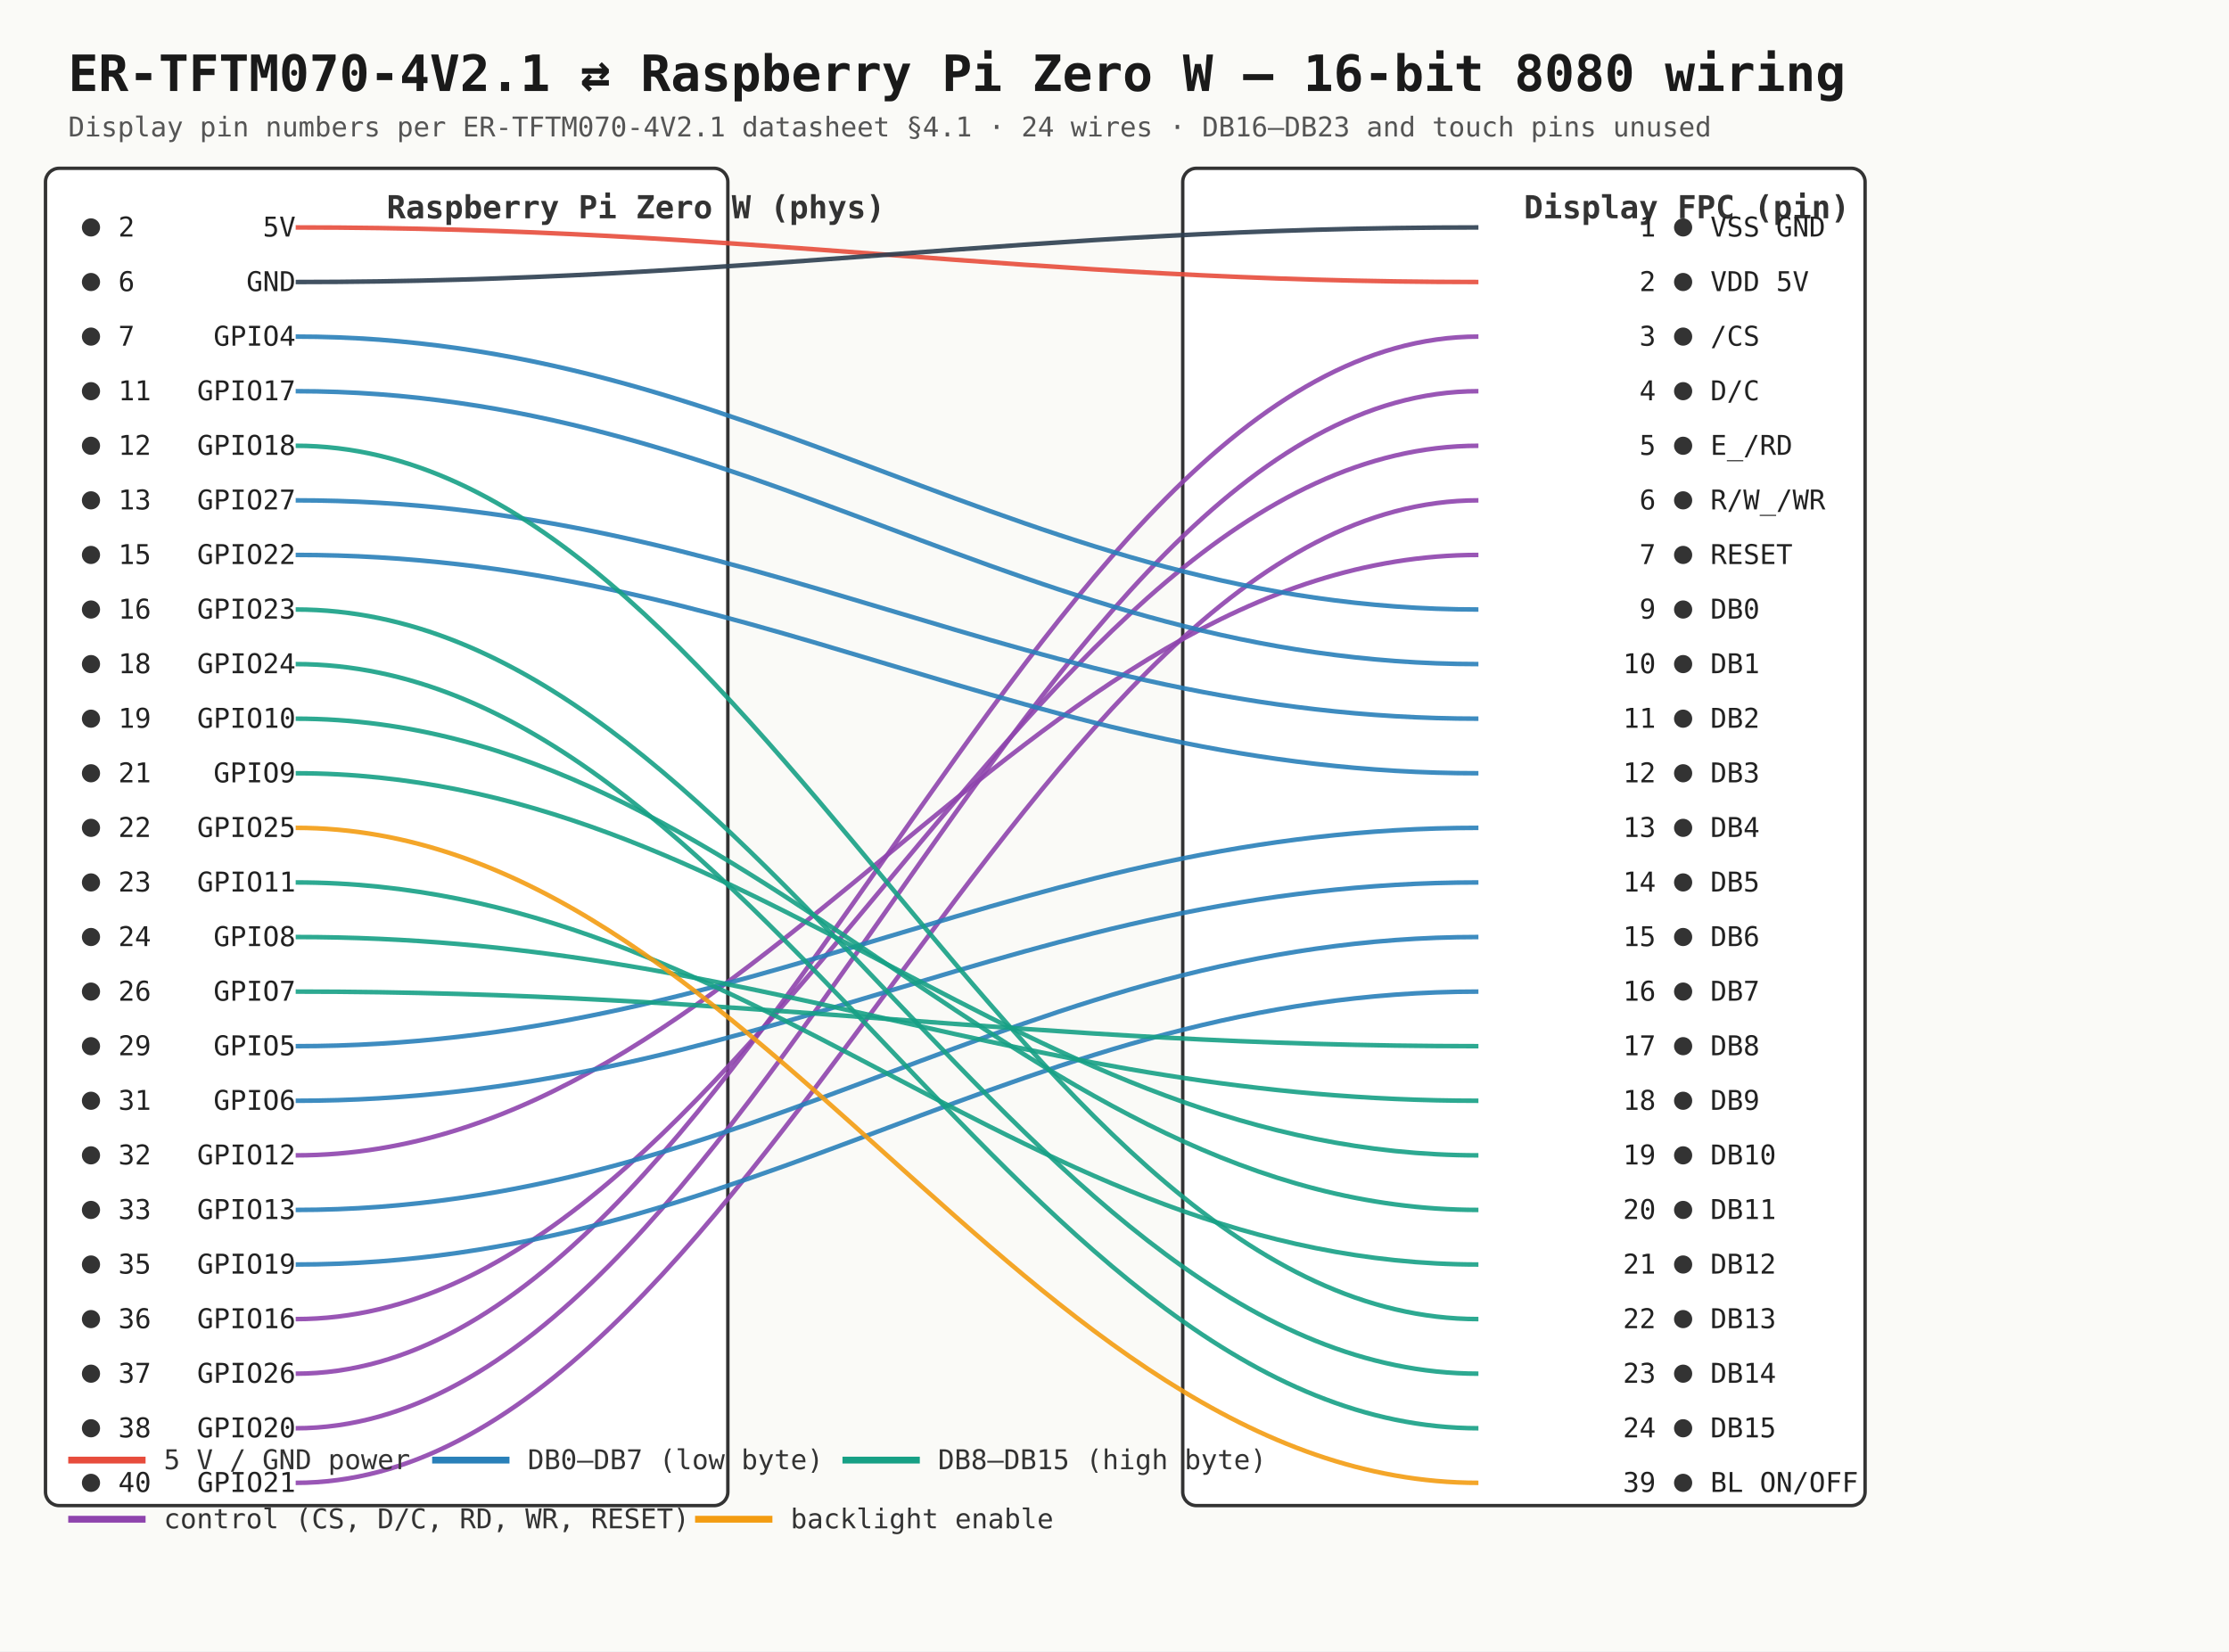
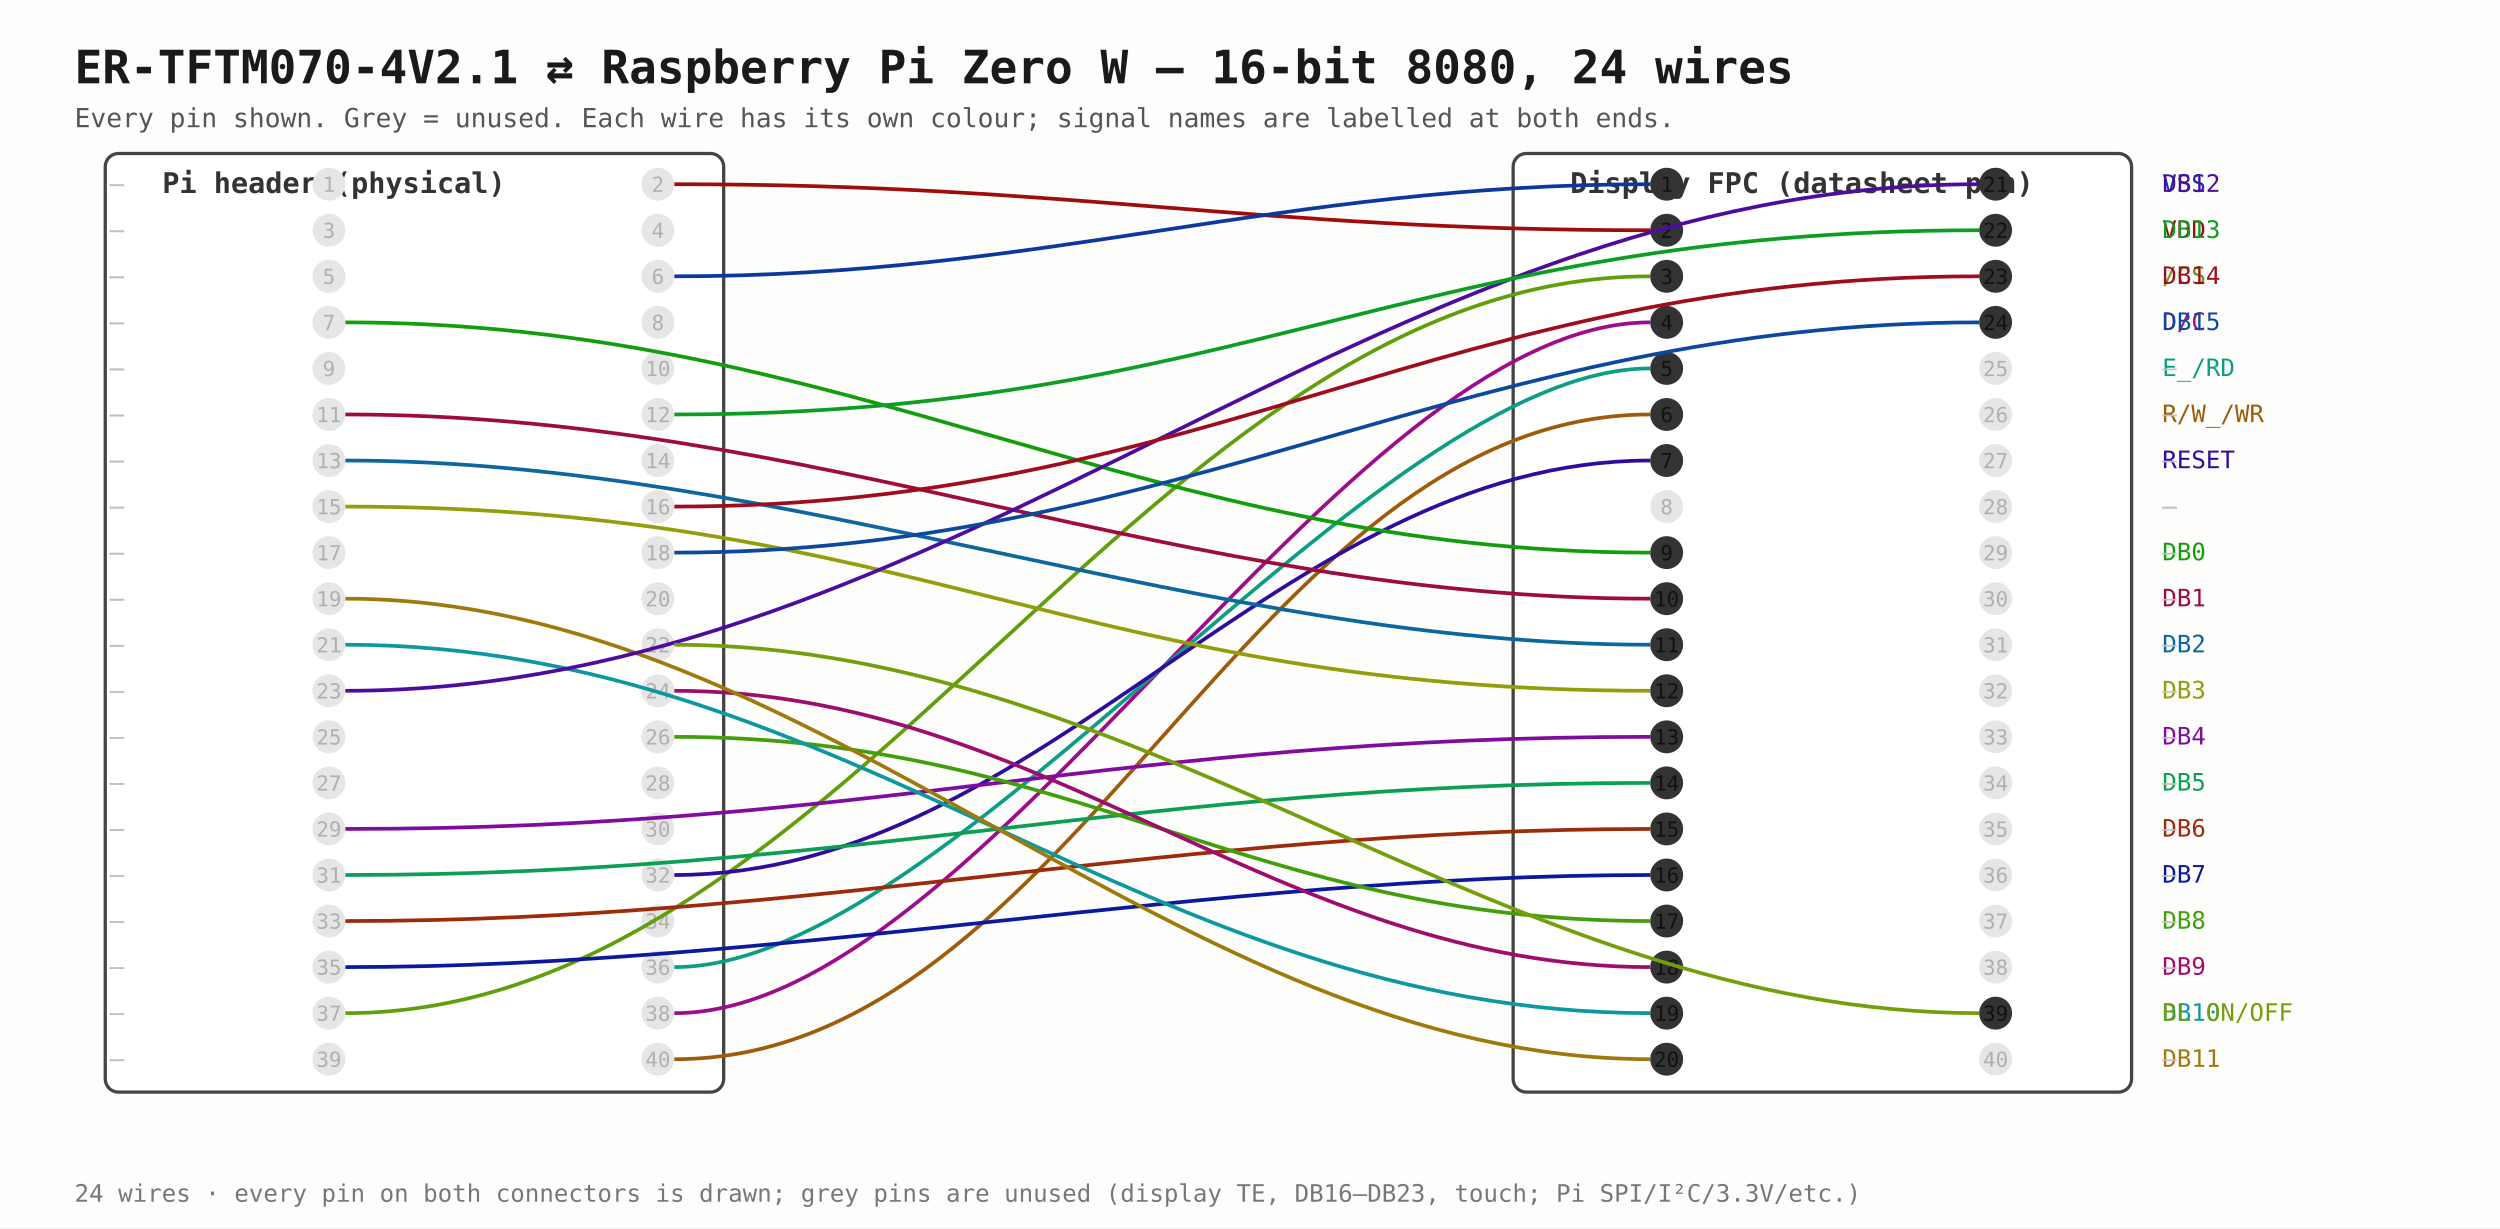
- <svg xmlns="http://www.w3.org/2000/svg" viewBox="0 0 980 726" font-family="ui-monospace, SFMono-Regular, Menlo, monospace">
-   <rect width="980" height="726" fill="#fafaf7" />
-   <text x="30" y="40" font-size="22" font-weight="bold" fill="#1a1a1a">ER-TFTM070-4V2.1 ⇄ Raspberry Pi Zero W — 16-bit 8080 wiring</text>
-   <text x="30" y="60" font-size="12" fill="#555">Display pin numbers per ER-TFTM070-4V2.1 datasheet §4.1 · 24 wires · DB16–DB23 and touch pins unused</text>
-   <rect x="20" y="74" width="300" height="588" rx="6" fill="#ffffff" stroke="#333" stroke-width="1.5" />
-   <text x="170" y="96" font-size="14" font-weight="bold" fill="#333">Raspberry Pi Zero W (phys)</text>
-   <rect x="520" y="74" width="300" height="588" rx="6" fill="#ffffff" stroke="#333" stroke-width="1.5" />
-   <text x="670" y="96" font-size="14" font-weight="bold" fill="#333">Display FPC (pin)</text>
-   <circle cx="40" cy="100" r="4" fill="#333" />
-   <text x="52" y="104" font-size="12" fill="#222">2</text>
-   <text x="130" y="104" font-size="12" text-anchor="end" fill="#222">5V</text>
-   <circle cx="40" cy="124" r="4" fill="#333" />
-   <text x="52" y="128" font-size="12" fill="#222">6</text>
-   <text x="130" y="128" font-size="12" text-anchor="end" fill="#222">GND</text>
-   <circle cx="40" cy="148" r="4" fill="#333" />
-   <text x="52" y="152" font-size="12" fill="#222">7</text>
-   <text x="130" y="152" font-size="12" text-anchor="end" fill="#222">GPIO4</text>
-   <circle cx="40" cy="172" r="4" fill="#333" />
-   <text x="52" y="176" font-size="12" fill="#222">11</text>
-   <text x="130" y="176" font-size="12" text-anchor="end" fill="#222">GPIO17</text>
-   <circle cx="40" cy="196" r="4" fill="#333" />
-   <text x="52" y="200" font-size="12" fill="#222">12</text>
-   <text x="130" y="200" font-size="12" text-anchor="end" fill="#222">GPIO18</text>
-   <circle cx="40" cy="220" r="4" fill="#333" />
-   <text x="52" y="224" font-size="12" fill="#222">13</text>
-   <text x="130" y="224" font-size="12" text-anchor="end" fill="#222">GPIO27</text>
-   <circle cx="40" cy="244" r="4" fill="#333" />
-   <text x="52" y="248" font-size="12" fill="#222">15</text>
-   <text x="130" y="248" font-size="12" text-anchor="end" fill="#222">GPIO22</text>
-   <circle cx="40" cy="268" r="4" fill="#333" />
-   <text x="52" y="272" font-size="12" fill="#222">16</text>
-   <text x="130" y="272" font-size="12" text-anchor="end" fill="#222">GPIO23</text>
-   <circle cx="40" cy="292" r="4" fill="#333" />
-   <text x="52" y="296" font-size="12" fill="#222">18</text>
-   <text x="130" y="296" font-size="12" text-anchor="end" fill="#222">GPIO24</text>
-   <circle cx="40" cy="316" r="4" fill="#333" />
-   <text x="52" y="320" font-size="12" fill="#222">19</text>
-   <text x="130" y="320" font-size="12" text-anchor="end" fill="#222">GPIO10</text>
-   <circle cx="40" cy="340" r="4" fill="#333" />
-   <text x="52" y="344" font-size="12" fill="#222">21</text>
-   <text x="130" y="344" font-size="12" text-anchor="end" fill="#222">GPIO9</text>
-   <circle cx="40" cy="364" r="4" fill="#333" />
-   <text x="52" y="368" font-size="12" fill="#222">22</text>
-   <text x="130" y="368" font-size="12" text-anchor="end" fill="#222">GPIO25</text>
-   <circle cx="40" cy="388" r="4" fill="#333" />
-   <text x="52" y="392" font-size="12" fill="#222">23</text>
-   <text x="130" y="392" font-size="12" text-anchor="end" fill="#222">GPIO11</text>
-   <circle cx="40" cy="412" r="4" fill="#333" />
-   <text x="52" y="416" font-size="12" fill="#222">24</text>
-   <text x="130" y="416" font-size="12" text-anchor="end" fill="#222">GPIO8</text>
-   <circle cx="40" cy="436" r="4" fill="#333" />
-   <text x="52" y="440" font-size="12" fill="#222">26</text>
-   <text x="130" y="440" font-size="12" text-anchor="end" fill="#222">GPIO7</text>
-   <circle cx="40" cy="460" r="4" fill="#333" />
-   <text x="52" y="464" font-size="12" fill="#222">29</text>
-   <text x="130" y="464" font-size="12" text-anchor="end" fill="#222">GPIO5</text>
-   <circle cx="40" cy="484" r="4" fill="#333" />
-   <text x="52" y="488" font-size="12" fill="#222">31</text>
-   <text x="130" y="488" font-size="12" text-anchor="end" fill="#222">GPIO6</text>
-   <circle cx="40" cy="508" r="4" fill="#333" />
-   <text x="52" y="512" font-size="12" fill="#222">32</text>
-   <text x="130" y="512" font-size="12" text-anchor="end" fill="#222">GPIO12</text>
-   <circle cx="40" cy="532" r="4" fill="#333" />
-   <text x="52" y="536" font-size="12" fill="#222">33</text>
-   <text x="130" y="536" font-size="12" text-anchor="end" fill="#222">GPIO13</text>
-   <circle cx="40" cy="556" r="4" fill="#333" />
-   <text x="52" y="560" font-size="12" fill="#222">35</text>
-   <text x="130" y="560" font-size="12" text-anchor="end" fill="#222">GPIO19</text>
-   <circle cx="40" cy="580" r="4" fill="#333" />
-   <text x="52" y="584" font-size="12" fill="#222">36</text>
-   <text x="130" y="584" font-size="12" text-anchor="end" fill="#222">GPIO16</text>
-   <circle cx="40" cy="604" r="4" fill="#333" />
-   <text x="52" y="608" font-size="12" fill="#222">37</text>
-   <text x="130" y="608" font-size="12" text-anchor="end" fill="#222">GPIO26</text>
-   <circle cx="40" cy="628" r="4" fill="#333" />
-   <text x="52" y="632" font-size="12" fill="#222">38</text>
-   <text x="130" y="632" font-size="12" text-anchor="end" fill="#222">GPIO20</text>
-   <circle cx="40" cy="652" r="4" fill="#333" />
-   <text x="52" y="656" font-size="12" fill="#222">40</text>
-   <text x="130" y="656" font-size="12" text-anchor="end" fill="#222">GPIO21</text>
-   <circle cx="740" cy="100" r="4" fill="#333" />
-   <text x="728" y="104" font-size="12" text-anchor="end" fill="#222">1</text>
-   <text x="752" y="104" font-size="12" fill="#222">VSS GND</text>
-   <circle cx="740" cy="124" r="4" fill="#333" />
-   <text x="728" y="128" font-size="12" text-anchor="end" fill="#222">2</text>
-   <text x="752" y="128" font-size="12" fill="#222">VDD 5V</text>
-   <circle cx="740" cy="148" r="4" fill="#333" />
-   <text x="728" y="152" font-size="12" text-anchor="end" fill="#222">3</text>
-   <text x="752" y="152" font-size="12" fill="#222">/CS</text>
-   <circle cx="740" cy="172" r="4" fill="#333" />
-   <text x="728" y="176" font-size="12" text-anchor="end" fill="#222">4</text>
-   <text x="752" y="176" font-size="12" fill="#222">D/C</text>
-   <circle cx="740" cy="196" r="4" fill="#333" />
-   <text x="728" y="200" font-size="12" text-anchor="end" fill="#222">5</text>
-   <text x="752" y="200" font-size="12" fill="#222">E_/RD</text>
-   <circle cx="740" cy="220" r="4" fill="#333" />
-   <text x="728" y="224" font-size="12" text-anchor="end" fill="#222">6</text>
-   <text x="752" y="224" font-size="12" fill="#222">R/W_/WR</text>
-   <circle cx="740" cy="244" r="4" fill="#333" />
-   <text x="728" y="248" font-size="12" text-anchor="end" fill="#222">7</text>
-   <text x="752" y="248" font-size="12" fill="#222">RESET</text>
-   <circle cx="740" cy="268" r="4" fill="#333" />
-   <text x="728" y="272" font-size="12" text-anchor="end" fill="#222">9</text>
-   <text x="752" y="272" font-size="12" fill="#222">DB0</text>
-   <circle cx="740" cy="292" r="4" fill="#333" />
-   <text x="728" y="296" font-size="12" text-anchor="end" fill="#222">10</text>
-   <text x="752" y="296" font-size="12" fill="#222">DB1</text>
-   <circle cx="740" cy="316" r="4" fill="#333" />
-   <text x="728" y="320" font-size="12" text-anchor="end" fill="#222">11</text>
-   <text x="752" y="320" font-size="12" fill="#222">DB2</text>
-   <circle cx="740" cy="340" r="4" fill="#333" />
-   <text x="728" y="344" font-size="12" text-anchor="end" fill="#222">12</text>
-   <text x="752" y="344" font-size="12" fill="#222">DB3</text>
-   <circle cx="740" cy="364" r="4" fill="#333" />
-   <text x="728" y="368" font-size="12" text-anchor="end" fill="#222">13</text>
-   <text x="752" y="368" font-size="12" fill="#222">DB4</text>
-   <circle cx="740" cy="388" r="4" fill="#333" />
-   <text x="728" y="392" font-size="12" text-anchor="end" fill="#222">14</text>
-   <text x="752" y="392" font-size="12" fill="#222">DB5</text>
-   <circle cx="740" cy="412" r="4" fill="#333" />
-   <text x="728" y="416" font-size="12" text-anchor="end" fill="#222">15</text>
-   <text x="752" y="416" font-size="12" fill="#222">DB6</text>
-   <circle cx="740" cy="436" r="4" fill="#333" />
-   <text x="728" y="440" font-size="12" text-anchor="end" fill="#222">16</text>
-   <text x="752" y="440" font-size="12" fill="#222">DB7</text>
-   <circle cx="740" cy="460" r="4" fill="#333" />
-   <text x="728" y="464" font-size="12" text-anchor="end" fill="#222">17</text>
-   <text x="752" y="464" font-size="12" fill="#222">DB8</text>
-   <circle cx="740" cy="484" r="4" fill="#333" />
-   <text x="728" y="488" font-size="12" text-anchor="end" fill="#222">18</text>
-   <text x="752" y="488" font-size="12" fill="#222">DB9</text>
-   <circle cx="740" cy="508" r="4" fill="#333" />
-   <text x="728" y="512" font-size="12" text-anchor="end" fill="#222">19</text>
-   <text x="752" y="512" font-size="12" fill="#222">DB10</text>
-   <circle cx="740" cy="532" r="4" fill="#333" />
-   <text x="728" y="536" font-size="12" text-anchor="end" fill="#222">20</text>
-   <text x="752" y="536" font-size="12" fill="#222">DB11</text>
-   <circle cx="740" cy="556" r="4" fill="#333" />
-   <text x="728" y="560" font-size="12" text-anchor="end" fill="#222">21</text>
-   <text x="752" y="560" font-size="12" fill="#222">DB12</text>
-   <circle cx="740" cy="580" r="4" fill="#333" />
-   <text x="728" y="584" font-size="12" text-anchor="end" fill="#222">22</text>
-   <text x="752" y="584" font-size="12" fill="#222">DB13</text>
-   <circle cx="740" cy="604" r="4" fill="#333" />
-   <text x="728" y="608" font-size="12" text-anchor="end" fill="#222">23</text>
-   <text x="752" y="608" font-size="12" fill="#222">DB14</text>
-   <circle cx="740" cy="628" r="4" fill="#333" />
-   <text x="728" y="632" font-size="12" text-anchor="end" fill="#222">24</text>
-   <text x="752" y="632" font-size="12" fill="#222">DB15</text>
-   <circle cx="740" cy="652" r="4" fill="#333" />
-   <text x="728" y="656" font-size="12" text-anchor="end" fill="#222">39</text>
-   <text x="752" y="656" font-size="12" fill="#222">BL ON/OFF</text>
-   <path d="M 130 100 C 330.0 100, 450.0 124, 650 124" fill="none" stroke="#e74c3c" stroke-width="2" opacity="0.9" />
-   <path d="M 130 124 C 330.0 124, 450.0 100, 650 100" fill="none" stroke="#2c3e50" stroke-width="2" opacity="0.9" />
-   <path d="M 130 604 C 330.0 604, 450.0 148, 650 148" fill="none" stroke="#8e44ad" stroke-width="2" opacity="0.9" />
-   <path d="M 130 628 C 330.0 628, 450.0 172, 650 172" fill="none" stroke="#8e44ad" stroke-width="2" opacity="0.9" />
-   <path d="M 130 580 C 330.0 580, 450.0 196, 650 196" fill="none" stroke="#8e44ad" stroke-width="2" opacity="0.9" />
-   <path d="M 130 652 C 330.0 652, 450.0 220, 650 220" fill="none" stroke="#8e44ad" stroke-width="2" opacity="0.9" />
-   <path d="M 130 508 C 330.0 508, 450.0 244, 650 244" fill="none" stroke="#8e44ad" stroke-width="2" opacity="0.9" />
-   <path d="M 130 148 C 330.0 148, 450.0 268, 650 268" fill="none" stroke="#2980b9" stroke-width="2" opacity="0.9" />
-   <path d="M 130 172 C 330.0 172, 450.0 292, 650 292" fill="none" stroke="#2980b9" stroke-width="2" opacity="0.9" />
-   <path d="M 130 220 C 330.0 220, 450.0 316, 650 316" fill="none" stroke="#2980b9" stroke-width="2" opacity="0.9" />
-   <path d="M 130 244 C 330.0 244, 450.0 340, 650 340" fill="none" stroke="#2980b9" stroke-width="2" opacity="0.9" />
-   <path d="M 130 460 C 330.0 460, 450.0 364, 650 364" fill="none" stroke="#2980b9" stroke-width="2" opacity="0.9" />
-   <path d="M 130 484 C 330.0 484, 450.0 388, 650 388" fill="none" stroke="#2980b9" stroke-width="2" opacity="0.9" />
-   <path d="M 130 532 C 330.0 532, 450.0 412, 650 412" fill="none" stroke="#2980b9" stroke-width="2" opacity="0.9" />
-   <path d="M 130 556 C 330.0 556, 450.0 436, 650 436" fill="none" stroke="#2980b9" stroke-width="2" opacity="0.9" />
-   <path d="M 130 436 C 330.0 436, 450.0 460, 650 460" fill="none" stroke="#16a085" stroke-width="2" opacity="0.9" />
-   <path d="M 130 412 C 330.0 412, 450.0 484, 650 484" fill="none" stroke="#16a085" stroke-width="2" opacity="0.9" />
-   <path d="M 130 340 C 330.0 340, 450.0 508, 650 508" fill="none" stroke="#16a085" stroke-width="2" opacity="0.9" />
-   <path d="M 130 316 C 330.0 316, 450.0 532, 650 532" fill="none" stroke="#16a085" stroke-width="2" opacity="0.9" />
-   <path d="M 130 388 C 330.0 388, 450.0 556, 650 556" fill="none" stroke="#16a085" stroke-width="2" opacity="0.9" />
-   <path d="M 130 196 C 330.0 196, 450.0 580, 650 580" fill="none" stroke="#16a085" stroke-width="2" opacity="0.9" />
-   <path d="M 130 268 C 330.0 268, 450.0 604, 650 604" fill="none" stroke="#16a085" stroke-width="2" opacity="0.9" />
-   <path d="M 130 292 C 330.0 292, 450.0 628, 650 628" fill="none" stroke="#16a085" stroke-width="2" opacity="0.9" />
-   <path d="M 130 364 C 330.0 364, 450.0 652, 650 652" fill="none" stroke="#f39c12" stroke-width="2" opacity="0.9" />
-   <line x1="30" y1="642" x2="64" y2="642" stroke="#e74c3c" stroke-width="3" />
-   <text x="72" y="646" font-size="12" fill="#333">5 V / GND power</text>
-   <line x1="190.0" y1="642" x2="224.0" y2="642" stroke="#2980b9" stroke-width="3" />
-   <text x="232.0" y="646" font-size="12" fill="#333">DB0–DB7 (low byte)</text>
-   <line x1="370.4" y1="642" x2="404.4" y2="642" stroke="#16a085" stroke-width="3" />
-   <text x="412.4" y="646" font-size="12" fill="#333">DB8–DB15 (high byte)</text>
-   <line x1="30" y1="668" x2="64" y2="668" stroke="#8e44ad" stroke-width="3" />
-   <text x="72" y="672" font-size="12" fill="#333">control (CS, D/C, RD, WR, RESET)</text>
-   <line x1="305.6" y1="668" x2="339.6" y2="668" stroke="#f39c12" stroke-width="3" />
-   <text x="347.6" y="672" font-size="12" fill="#333">backlight enable</text>
+ <svg xmlns="http://www.w3.org/2000/svg" viewBox="0 0 1140 560" font-family="ui-monospace, SFMono-Regular, Menlo, monospace">
+   <rect width="1140" height="560" fill="#fdfdfb" />
+   <text x="34" y="38" font-size="21" font-weight="bold" fill="#1a1a1a">ER-TFTM070-4V2.1 ⇄ Raspberry Pi Zero W — 16-bit 8080, 24 wires</text>
+   <text x="34" y="58" font-size="12" fill="#555">Every pin shown. Grey = unused. Each wire has its own colour; signal names are labelled at both ends.</text>
+   <rect x="48" y="70" width="282" height="428" rx="6" fill="#ffffff" stroke="#444" stroke-width="1.5" />
+   <text x="74" y="88" font-size="13" font-weight="bold" fill="#333">Pi header (physical)</text>
+   <rect x="690" y="70" width="282" height="428" rx="6" fill="#ffffff" stroke="#444" stroke-width="1.5" />
+   <text x="716" y="88" font-size="13" font-weight="bold" fill="#333">Display FPC (datasheet pin)</text>
+   <circle cx="150" cy="84" r="7.5" fill="#e6e6e6" />
+   <text x="150" y="87.5" font-size="9.5" text-anchor="middle" fill="#b0b0b0">1</text>
+   <text x="50" y="87.5" font-size="11" fill="#c0c0c0">—</text>
+   <circle cx="300" cy="84" r="7.5" fill="#e6e6e6" />
+   <text x="300" y="87.5" font-size="9.5" text-anchor="middle" fill="#b0b0b0">2</text>
+   <text x="50" y="87.5" font-size="11" fill="#c0c0c0">—</text>
+   <circle cx="150" cy="105" r="7.5" fill="#e6e6e6" />
+   <text x="150" y="108.5" font-size="9.5" text-anchor="middle" fill="#b0b0b0">3</text>
+   <text x="50" y="108.5" font-size="11" fill="#c0c0c0">—</text>
+   <circle cx="300" cy="105" r="7.5" fill="#e6e6e6" />
+   <text x="300" y="108.5" font-size="9.5" text-anchor="middle" fill="#b0b0b0">4</text>
+   <text x="50" y="108.5" font-size="11" fill="#c0c0c0">—</text>
+   <circle cx="150" cy="126" r="7.5" fill="#e6e6e6" />
+   <text x="150" y="129.5" font-size="9.5" text-anchor="middle" fill="#b0b0b0">5</text>
+   <text x="50" y="129.5" font-size="11" fill="#c0c0c0">—</text>
+   <circle cx="300" cy="126" r="7.5" fill="#e6e6e6" />
+   <text x="300" y="129.5" font-size="9.5" text-anchor="middle" fill="#b0b0b0">6</text>
+   <text x="50" y="129.5" font-size="11" fill="#c0c0c0">—</text>
+   <circle cx="150" cy="147" r="7.5" fill="#e6e6e6" />
+   <text x="150" y="150.5" font-size="9.5" text-anchor="middle" fill="#b0b0b0">7</text>
+   <text x="50" y="150.5" font-size="11" fill="#c0c0c0">—</text>
+   <circle cx="300" cy="147" r="7.5" fill="#e6e6e6" />
+   <text x="300" y="150.5" font-size="9.5" text-anchor="middle" fill="#b0b0b0">8</text>
+   <text x="50" y="150.5" font-size="11" fill="#c0c0c0">—</text>
+   <circle cx="150" cy="168" r="7.5" fill="#e6e6e6" />
+   <text x="150" y="171.5" font-size="9.5" text-anchor="middle" fill="#b0b0b0">9</text>
+   <text x="50" y="171.5" font-size="11" fill="#c0c0c0">—</text>
+   <circle cx="300" cy="168" r="7.5" fill="#e6e6e6" />
+   <text x="300" y="171.5" font-size="9.5" text-anchor="middle" fill="#b0b0b0">10</text>
+   <text x="50" y="171.5" font-size="11" fill="#c0c0c0">—</text>
+   <circle cx="150" cy="189" r="7.5" fill="#e6e6e6" />
+   <text x="150" y="192.5" font-size="9.5" text-anchor="middle" fill="#b0b0b0">11</text>
+   <text x="50" y="192.5" font-size="11" fill="#c0c0c0">—</text>
+   <circle cx="300" cy="189" r="7.5" fill="#e6e6e6" />
+   <text x="300" y="192.5" font-size="9.5" text-anchor="middle" fill="#b0b0b0">12</text>
+   <text x="50" y="192.5" font-size="11" fill="#c0c0c0">—</text>
+   <circle cx="150" cy="210" r="7.5" fill="#e6e6e6" />
+   <text x="150" y="213.5" font-size="9.5" text-anchor="middle" fill="#b0b0b0">13</text>
+   <text x="50" y="213.5" font-size="11" fill="#c0c0c0">—</text>
+   <circle cx="300" cy="210" r="7.5" fill="#e6e6e6" />
+   <text x="300" y="213.5" font-size="9.5" text-anchor="middle" fill="#b0b0b0">14</text>
+   <text x="50" y="213.5" font-size="11" fill="#c0c0c0">—</text>
+   <circle cx="150" cy="231" r="7.5" fill="#e6e6e6" />
+   <text x="150" y="234.5" font-size="9.5" text-anchor="middle" fill="#b0b0b0">15</text>
+   <text x="50" y="234.5" font-size="11" fill="#c0c0c0">—</text>
+   <circle cx="300" cy="231" r="7.5" fill="#e6e6e6" />
+   <text x="300" y="234.5" font-size="9.5" text-anchor="middle" fill="#b0b0b0">16</text>
+   <text x="50" y="234.5" font-size="11" fill="#c0c0c0">—</text>
+   <circle cx="150" cy="252" r="7.5" fill="#e6e6e6" />
+   <text x="150" y="255.5" font-size="9.5" text-anchor="middle" fill="#b0b0b0">17</text>
+   <text x="50" y="255.5" font-size="11" fill="#c0c0c0">—</text>
+   <circle cx="300" cy="252" r="7.5" fill="#e6e6e6" />
+   <text x="300" y="255.5" font-size="9.5" text-anchor="middle" fill="#b0b0b0">18</text>
+   <text x="50" y="255.5" font-size="11" fill="#c0c0c0">—</text>
+   <circle cx="150" cy="273" r="7.5" fill="#e6e6e6" />
+   <text x="150" y="276.5" font-size="9.5" text-anchor="middle" fill="#b0b0b0">19</text>
+   <text x="50" y="276.5" font-size="11" fill="#c0c0c0">—</text>
+   <circle cx="300" cy="273" r="7.5" fill="#e6e6e6" />
+   <text x="300" y="276.5" font-size="9.5" text-anchor="middle" fill="#b0b0b0">20</text>
+   <text x="50" y="276.5" font-size="11" fill="#c0c0c0">—</text>
+   <circle cx="150" cy="294" r="7.5" fill="#e6e6e6" />
+   <text x="150" y="297.5" font-size="9.5" text-anchor="middle" fill="#b0b0b0">21</text>
+   <text x="50" y="297.5" font-size="11" fill="#c0c0c0">—</text>
+   <circle cx="300" cy="294" r="7.5" fill="#e6e6e6" />
+   <text x="300" y="297.5" font-size="9.5" text-anchor="middle" fill="#b0b0b0">22</text>
+   <text x="50" y="297.5" font-size="11" fill="#c0c0c0">—</text>
+   <circle cx="150" cy="315" r="7.5" fill="#e6e6e6" />
+   <text x="150" y="318.5" font-size="9.5" text-anchor="middle" fill="#b0b0b0">23</text>
+   <text x="50" y="318.5" font-size="11" fill="#c0c0c0">—</text>
+   <circle cx="300" cy="315" r="7.5" fill="#e6e6e6" />
+   <text x="300" y="318.5" font-size="9.5" text-anchor="middle" fill="#b0b0b0">24</text>
+   <text x="50" y="318.5" font-size="11" fill="#c0c0c0">—</text>
+   <circle cx="150" cy="336" r="7.5" fill="#e6e6e6" />
+   <text x="150" y="339.5" font-size="9.5" text-anchor="middle" fill="#b0b0b0">25</text>
+   <text x="50" y="339.5" font-size="11" fill="#c0c0c0">—</text>
+   <circle cx="300" cy="336" r="7.5" fill="#e6e6e6" />
+   <text x="300" y="339.5" font-size="9.5" text-anchor="middle" fill="#b0b0b0">26</text>
+   <text x="50" y="339.5" font-size="11" fill="#c0c0c0">—</text>
+   <circle cx="150" cy="357" r="7.5" fill="#e6e6e6" />
+   <text x="150" y="360.5" font-size="9.5" text-anchor="middle" fill="#b0b0b0">27</text>
+   <text x="50" y="360.5" font-size="11" fill="#c0c0c0">—</text>
+   <circle cx="300" cy="357" r="7.5" fill="#e6e6e6" />
+   <text x="300" y="360.5" font-size="9.5" text-anchor="middle" fill="#b0b0b0">28</text>
+   <text x="50" y="360.5" font-size="11" fill="#c0c0c0">—</text>
+   <circle cx="150" cy="378" r="7.5" fill="#e6e6e6" />
+   <text x="150" y="381.5" font-size="9.5" text-anchor="middle" fill="#b0b0b0">29</text>
+   <text x="50" y="381.5" font-size="11" fill="#c0c0c0">—</text>
+   <circle cx="300" cy="378" r="7.5" fill="#e6e6e6" />
+   <text x="300" y="381.5" font-size="9.5" text-anchor="middle" fill="#b0b0b0">30</text>
+   <text x="50" y="381.5" font-size="11" fill="#c0c0c0">—</text>
+   <circle cx="150" cy="399" r="7.5" fill="#e6e6e6" />
+   <text x="150" y="402.5" font-size="9.5" text-anchor="middle" fill="#b0b0b0">31</text>
+   <text x="50" y="402.5" font-size="11" fill="#c0c0c0">—</text>
+   <circle cx="300" cy="399" r="7.5" fill="#e6e6e6" />
+   <text x="300" y="402.5" font-size="9.5" text-anchor="middle" fill="#b0b0b0">32</text>
+   <text x="50" y="402.5" font-size="11" fill="#c0c0c0">—</text>
+   <circle cx="150" cy="420" r="7.5" fill="#e6e6e6" />
+   <text x="150" y="423.5" font-size="9.5" text-anchor="middle" fill="#b0b0b0">33</text>
+   <text x="50" y="423.5" font-size="11" fill="#c0c0c0">—</text>
+   <circle cx="300" cy="420" r="7.5" fill="#e6e6e6" />
+   <text x="300" y="423.5" font-size="9.5" text-anchor="middle" fill="#b0b0b0">34</text>
+   <text x="50" y="423.5" font-size="11" fill="#c0c0c0">—</text>
+   <circle cx="150" cy="441" r="7.5" fill="#e6e6e6" />
+   <text x="150" y="444.5" font-size="9.5" text-anchor="middle" fill="#b0b0b0">35</text>
+   <text x="50" y="444.5" font-size="11" fill="#c0c0c0">—</text>
+   <circle cx="300" cy="441" r="7.5" fill="#e6e6e6" />
+   <text x="300" y="444.5" font-size="9.5" text-anchor="middle" fill="#b0b0b0">36</text>
+   <text x="50" y="444.5" font-size="11" fill="#c0c0c0">—</text>
+   <circle cx="150" cy="462" r="7.5" fill="#e6e6e6" />
+   <text x="150" y="465.5" font-size="9.5" text-anchor="middle" fill="#b0b0b0">37</text>
+   <text x="50" y="465.5" font-size="11" fill="#c0c0c0">—</text>
+   <circle cx="300" cy="462" r="7.5" fill="#e6e6e6" />
+   <text x="300" y="465.5" font-size="9.5" text-anchor="middle" fill="#b0b0b0">38</text>
+   <text x="50" y="465.5" font-size="11" fill="#c0c0c0">—</text>
+   <circle cx="150" cy="483" r="7.5" fill="#e6e6e6" />
+   <text x="150" y="486.5" font-size="9.5" text-anchor="middle" fill="#b0b0b0">39</text>
+   <text x="50" y="486.5" font-size="11" fill="#c0c0c0">—</text>
+   <circle cx="300" cy="483" r="7.5" fill="#e6e6e6" />
+   <text x="300" y="486.5" font-size="9.5" text-anchor="middle" fill="#b0b0b0">40</text>
+   <text x="50" y="486.5" font-size="11" fill="#c0c0c0">—</text>
+   <circle cx="760" cy="84" r="7.5" fill="#333" />
+   <text x="760" y="87.5" font-size="9.5" text-anchor="middle" fill="#111">1</text>
+   <text x="986" y="87.5" font-size="11" fill="#0c379e">VSS</text>
+   <circle cx="760" cy="105" r="7.5" fill="#333" />
+   <text x="760" y="108.5" font-size="9.5" text-anchor="middle" fill="#111">2</text>
+   <text x="986" y="108.5" font-size="11" fill="#9e0c0c">VDD</text>
+   <circle cx="760" cy="126" r="7.5" fill="#333" />
+   <text x="760" y="129.5" font-size="9.5" text-anchor="middle" fill="#111">3</text>
+   <text x="986" y="129.5" font-size="11" fill="#619e0c">/CS</text>
+   <circle cx="760" cy="147" r="7.5" fill="#333" />
+   <text x="760" y="150.5" font-size="9.5" text-anchor="middle" fill="#111">4</text>
+   <text x="986" y="150.5" font-size="11" fill="#9e0c8b">D/C</text>
+   <circle cx="760" cy="168" r="7.5" fill="#333" />
+   <text x="760" y="171.5" font-size="9.5" text-anchor="middle" fill="#111">5</text>
+   <text x="986" y="171.5" font-size="11" fill="#0c9e85">E_/RD</text>
+   <circle cx="760" cy="189" r="7.5" fill="#333" />
+   <text x="760" y="192.5" font-size="9.5" text-anchor="middle" fill="#111">6</text>
+   <text x="986" y="192.5" font-size="11" fill="#9e5b0c">R/W_/WR</text>
+   <circle cx="760" cy="210" r="7.5" fill="#333" />
+   <text x="760" y="213.5" font-size="9.5" text-anchor="middle" fill="#111">7</text>
+   <text x="986" y="213.5" font-size="11" fill="#300c9e">RESET</text>
+   <circle cx="760" cy="231" r="7.5" fill="#e6e6e6" />
+   <text x="760" y="234.5" font-size="9.5" text-anchor="middle" fill="#b0b0b0">8</text>
+   <text x="986" y="234.5" font-size="11" fill="#c0c0c0">—</text>
+   <circle cx="760" cy="252" r="7.5" fill="#333" />
+   <text x="760" y="255.5" font-size="9.5" text-anchor="middle" fill="#111">9</text>
+   <text x="986" y="255.5" font-size="11" fill="#129e0c">DB0</text>
+   <circle cx="760" cy="273" r="7.5" fill="#333" />
+   <text x="760" y="276.5" font-size="9.5" text-anchor="middle" fill="#111">10</text>
+   <text x="986" y="276.5" font-size="11" fill="#9e0c3d">DB1</text>
+   <circle cx="760" cy="294" r="7.5" fill="#333" />
+   <text x="760" y="297.5" font-size="9.5" text-anchor="middle" fill="#111">11</text>
+   <text x="986" y="297.5" font-size="11" fill="#0c679e">DB2</text>
+   <circle cx="760" cy="315" r="7.5" fill="#333" />
+   <text x="760" y="318.5" font-size="9.5" text-anchor="middle" fill="#111">12</text>
+   <text x="986" y="318.5" font-size="11" fill="#929e0c">DB3</text>
+   <circle cx="760" cy="336" r="7.5" fill="#333" />
+   <text x="760" y="339.5" font-size="9.5" text-anchor="middle" fill="#111">13</text>
+   <text x="986" y="339.5" font-size="11" fill="#7f0c9e">DB4</text>
+   <circle cx="760" cy="357" r="7.5" fill="#333" />
+   <text x="760" y="360.5" font-size="9.5" text-anchor="middle" fill="#111">14</text>
+   <text x="986" y="360.5" font-size="11" fill="#0c9e55">DB5</text>
+   <circle cx="760" cy="378" r="7.5" fill="#333" />
+   <text x="760" y="381.5" font-size="9.5" text-anchor="middle" fill="#111">15</text>
+   <text x="986" y="381.5" font-size="11" fill="#9e2a0c">DB6</text>
+   <circle cx="760" cy="399" r="7.5" fill="#333" />
+   <text x="760" y="402.5" font-size="9.5" text-anchor="middle" fill="#111">16</text>
+   <text x="986" y="402.5" font-size="11" fill="#0c199e">DB7</text>
+   <circle cx="760" cy="420" r="7.5" fill="#333" />
+   <text x="760" y="423.5" font-size="9.5" text-anchor="middle" fill="#111">17</text>
+   <text x="986" y="423.5" font-size="11" fill="#439e0c">DB8</text>
+   <circle cx="760" cy="441" r="7.5" fill="#333" />
+   <text x="760" y="444.5" font-size="9.5" text-anchor="middle" fill="#111">18</text>
+   <text x="986" y="444.5" font-size="11" fill="#9e0c6d">DB9</text>
+   <circle cx="760" cy="462" r="7.5" fill="#333" />
+   <text x="760" y="465.5" font-size="9.5" text-anchor="middle" fill="#111">19</text>
+   <text x="986" y="465.5" font-size="11" fill="#0c989e">DB10</text>
+   <circle cx="760" cy="483" r="7.5" fill="#333" />
+   <text x="760" y="486.5" font-size="9.5" text-anchor="middle" fill="#111">20</text>
+   <text x="986" y="486.5" font-size="11" fill="#9e790c">DB11</text>
+   <circle cx="910" cy="84" r="7.5" fill="#333" />
+   <text x="910" y="87.5" font-size="9.5" text-anchor="middle" fill="#111">21</text>
+   <text x="986" y="87.5" font-size="11" fill="#4e0c9e">DB12</text>
+   <circle cx="910" cy="105" r="7.5" fill="#333" />
+   <text x="910" y="108.5" font-size="9.5" text-anchor="middle" fill="#111">22</text>
+   <text x="986" y="108.5" font-size="11" fill="#0c9e24">DB13</text>
+   <circle cx="910" cy="126" r="7.5" fill="#333" />
+   <text x="910" y="129.5" font-size="9.5" text-anchor="middle" fill="#111">23</text>
+   <text x="986" y="129.5" font-size="11" fill="#9e0c1f">DB14</text>
+   <circle cx="910" cy="147" r="7.5" fill="#333" />
+   <text x="910" y="150.5" font-size="9.5" text-anchor="middle" fill="#111">24</text>
+   <text x="986" y="150.5" font-size="11" fill="#0c499e">DB15</text>
+   <circle cx="910" cy="168" r="7.5" fill="#e6e6e6" />
+   <text x="910" y="171.5" font-size="9.5" text-anchor="middle" fill="#b0b0b0">25</text>
+   <text x="986" y="171.5" font-size="11" fill="#c0c0c0">—</text>
+   <circle cx="910" cy="189" r="7.5" fill="#e6e6e6" />
+   <text x="910" y="192.5" font-size="9.5" text-anchor="middle" fill="#b0b0b0">26</text>
+   <text x="986" y="192.5" font-size="11" fill="#c0c0c0">—</text>
+   <circle cx="910" cy="210" r="7.5" fill="#e6e6e6" />
+   <text x="910" y="213.5" font-size="9.5" text-anchor="middle" fill="#b0b0b0">27</text>
+   <text x="986" y="213.5" font-size="11" fill="#c0c0c0">—</text>
+   <circle cx="910" cy="231" r="7.5" fill="#e6e6e6" />
+   <text x="910" y="234.5" font-size="9.5" text-anchor="middle" fill="#b0b0b0">28</text>
+   <text x="986" y="234.5" font-size="11" fill="#c0c0c0">—</text>
+   <circle cx="910" cy="252" r="7.5" fill="#e6e6e6" />
+   <text x="910" y="255.5" font-size="9.5" text-anchor="middle" fill="#b0b0b0">29</text>
+   <text x="986" y="255.5" font-size="11" fill="#c0c0c0">—</text>
+   <circle cx="910" cy="273" r="7.5" fill="#e6e6e6" />
+   <text x="910" y="276.5" font-size="9.5" text-anchor="middle" fill="#b0b0b0">30</text>
+   <text x="986" y="276.5" font-size="11" fill="#c0c0c0">—</text>
+   <circle cx="910" cy="294" r="7.5" fill="#e6e6e6" />
+   <text x="910" y="297.5" font-size="9.5" text-anchor="middle" fill="#b0b0b0">31</text>
+   <text x="986" y="297.5" font-size="11" fill="#c0c0c0">—</text>
+   <circle cx="910" cy="315" r="7.5" fill="#e6e6e6" />
+   <text x="910" y="318.5" font-size="9.5" text-anchor="middle" fill="#b0b0b0">32</text>
+   <text x="986" y="318.5" font-size="11" fill="#c0c0c0">—</text>
+   <circle cx="910" cy="336" r="7.5" fill="#e6e6e6" />
+   <text x="910" y="339.5" font-size="9.5" text-anchor="middle" fill="#b0b0b0">33</text>
+   <text x="986" y="339.5" font-size="11" fill="#c0c0c0">—</text>
+   <circle cx="910" cy="357" r="7.5" fill="#e6e6e6" />
+   <text x="910" y="360.5" font-size="9.5" text-anchor="middle" fill="#b0b0b0">34</text>
+   <text x="986" y="360.5" font-size="11" fill="#c0c0c0">—</text>
+   <circle cx="910" cy="378" r="7.5" fill="#e6e6e6" />
+   <text x="910" y="381.5" font-size="9.5" text-anchor="middle" fill="#b0b0b0">35</text>
+   <text x="986" y="381.5" font-size="11" fill="#c0c0c0">—</text>
+   <circle cx="910" cy="399" r="7.5" fill="#e6e6e6" />
+   <text x="910" y="402.5" font-size="9.5" text-anchor="middle" fill="#b0b0b0">36</text>
+   <text x="986" y="402.5" font-size="11" fill="#c0c0c0">—</text>
+   <circle cx="910" cy="420" r="7.5" fill="#e6e6e6" />
+   <text x="910" y="423.5" font-size="9.5" text-anchor="middle" fill="#b0b0b0">37</text>
+   <text x="986" y="423.5" font-size="11" fill="#c0c0c0">—</text>
+   <circle cx="910" cy="441" r="7.5" fill="#e6e6e6" />
+   <text x="910" y="444.5" font-size="9.5" text-anchor="middle" fill="#b0b0b0">38</text>
+   <text x="986" y="444.5" font-size="11" fill="#c0c0c0">—</text>
+   <circle cx="910" cy="462" r="7.5" fill="#333" />
+   <text x="910" y="465.5" font-size="9.5" text-anchor="middle" fill="#111">39</text>
+   <text x="986" y="465.5" font-size="11" fill="#749e0c">BL ON/OFF</text>
+   <circle cx="910" cy="483" r="7.5" fill="#e6e6e6" />
+   <text x="910" y="486.5" font-size="9.5" text-anchor="middle" fill="#b0b0b0">40</text>
+   <text x="986" y="486.5" font-size="11" fill="#c0c0c0">—</text>
+   <path d="M 307.5 84 C 490.0 84, 570.0 105, 752.5 105" fill="none" stroke="#9e0c0c" stroke-width="1.7" />
+   <path d="M 307.5 126 C 476.0 126, 584.0 84, 752.5 84" fill="none" stroke="#0c379e" stroke-width="1.7" />
+   <path d="M 157.5 462 C 387.0 462, 523.0 126, 752.5 126" fill="none" stroke="#619e0c" stroke-width="1.7" />
+   <path d="M 307.5 462 C 448.0 462, 612.0 147, 752.5 147" fill="none" stroke="#9e0c8b" stroke-width="1.7" />
+   <path d="M 307.5 441 C 434.0 441, 626.0 168, 752.5 168" fill="none" stroke="#0c9e85" stroke-width="1.7" />
+   <path d="M 307.5 483 C 490.0 483, 570.0 189, 752.5 189" fill="none" stroke="#9e5b0c" stroke-width="1.7" />
+   <path d="M 307.5 399 C 476.0 399, 584.0 210, 752.5 210" fill="none" stroke="#300c9e" stroke-width="1.7" />
+   <path d="M 157.5 147 C 387.0 147, 523.0 252, 752.5 252" fill="none" stroke="#129e0c" stroke-width="1.7" />
+   <path d="M 157.5 189 C 373.0 189, 537.0 273, 752.5 273" fill="none" stroke="#9e0c3d" stroke-width="1.7" />
+   <path d="M 157.5 210 C 359.0 210, 551.0 294, 752.5 294" fill="none" stroke="#0c679e" stroke-width="1.7" />
+   <path d="M 157.5 231 C 415.0 231, 495.0 315, 752.5 315" fill="none" stroke="#929e0c" stroke-width="1.7" />
+   <path d="M 157.5 378 C 401.0 378, 509.0 336, 752.5 336" fill="none" stroke="#7f0c9e" stroke-width="1.7" />
+   <path d="M 157.5 399 C 387.0 399, 523.0 357, 752.5 357" fill="none" stroke="#0c9e55" stroke-width="1.7" />
+   <path d="M 157.5 420 C 373.0 420, 537.0 378, 752.5 378" fill="none" stroke="#9e2a0c" stroke-width="1.7" />
+   <path d="M 157.5 441 C 359.0 441, 551.0 399, 752.5 399" fill="none" stroke="#0c199e" stroke-width="1.7" />
+   <path d="M 307.5 336 C 490.0 336, 570.0 420, 752.5 420" fill="none" stroke="#439e0c" stroke-width="1.7" />
+   <path d="M 307.5 315 C 476.0 315, 584.0 441, 752.5 441" fill="none" stroke="#9e0c6d" stroke-width="1.7" />
+   <path d="M 157.5 294 C 387.0 294, 523.0 462, 752.5 462" fill="none" stroke="#0c989e" stroke-width="1.7" />
+   <path d="M 157.5 273 C 373.0 273, 537.0 483, 752.5 483" fill="none" stroke="#9e790c" stroke-width="1.7" />
+   <path d="M 157.5 315 C 434.0 315, 626.0 84, 902.5 84" fill="none" stroke="#4e0c9e" stroke-width="1.7" />
+   <path d="M 307.5 189 C 565.0 189, 645.0 105, 902.5 105" fill="none" stroke="#0c9e24" stroke-width="1.7" />
+   <path d="M 307.5 231 C 551.0 231, 659.0 126, 902.5 126" fill="none" stroke="#9e0c1f" stroke-width="1.7" />
+   <path d="M 307.5 252 C 537.0 252, 673.0 147, 902.5 147" fill="none" stroke="#0c499e" stroke-width="1.7" />
+   <path d="M 307.5 294 C 523.0 294, 687.0 462, 902.5 462" fill="none" stroke="#749e0c" stroke-width="1.7" />
+   <text x="34" y="548" font-size="11" fill="#777">24 wires · every pin on both connectors is drawn; grey pins are unused (display TE, DB16–DB23, touch; Pi SPI/I²C/3.3V/etc.)</text>
</svg>
